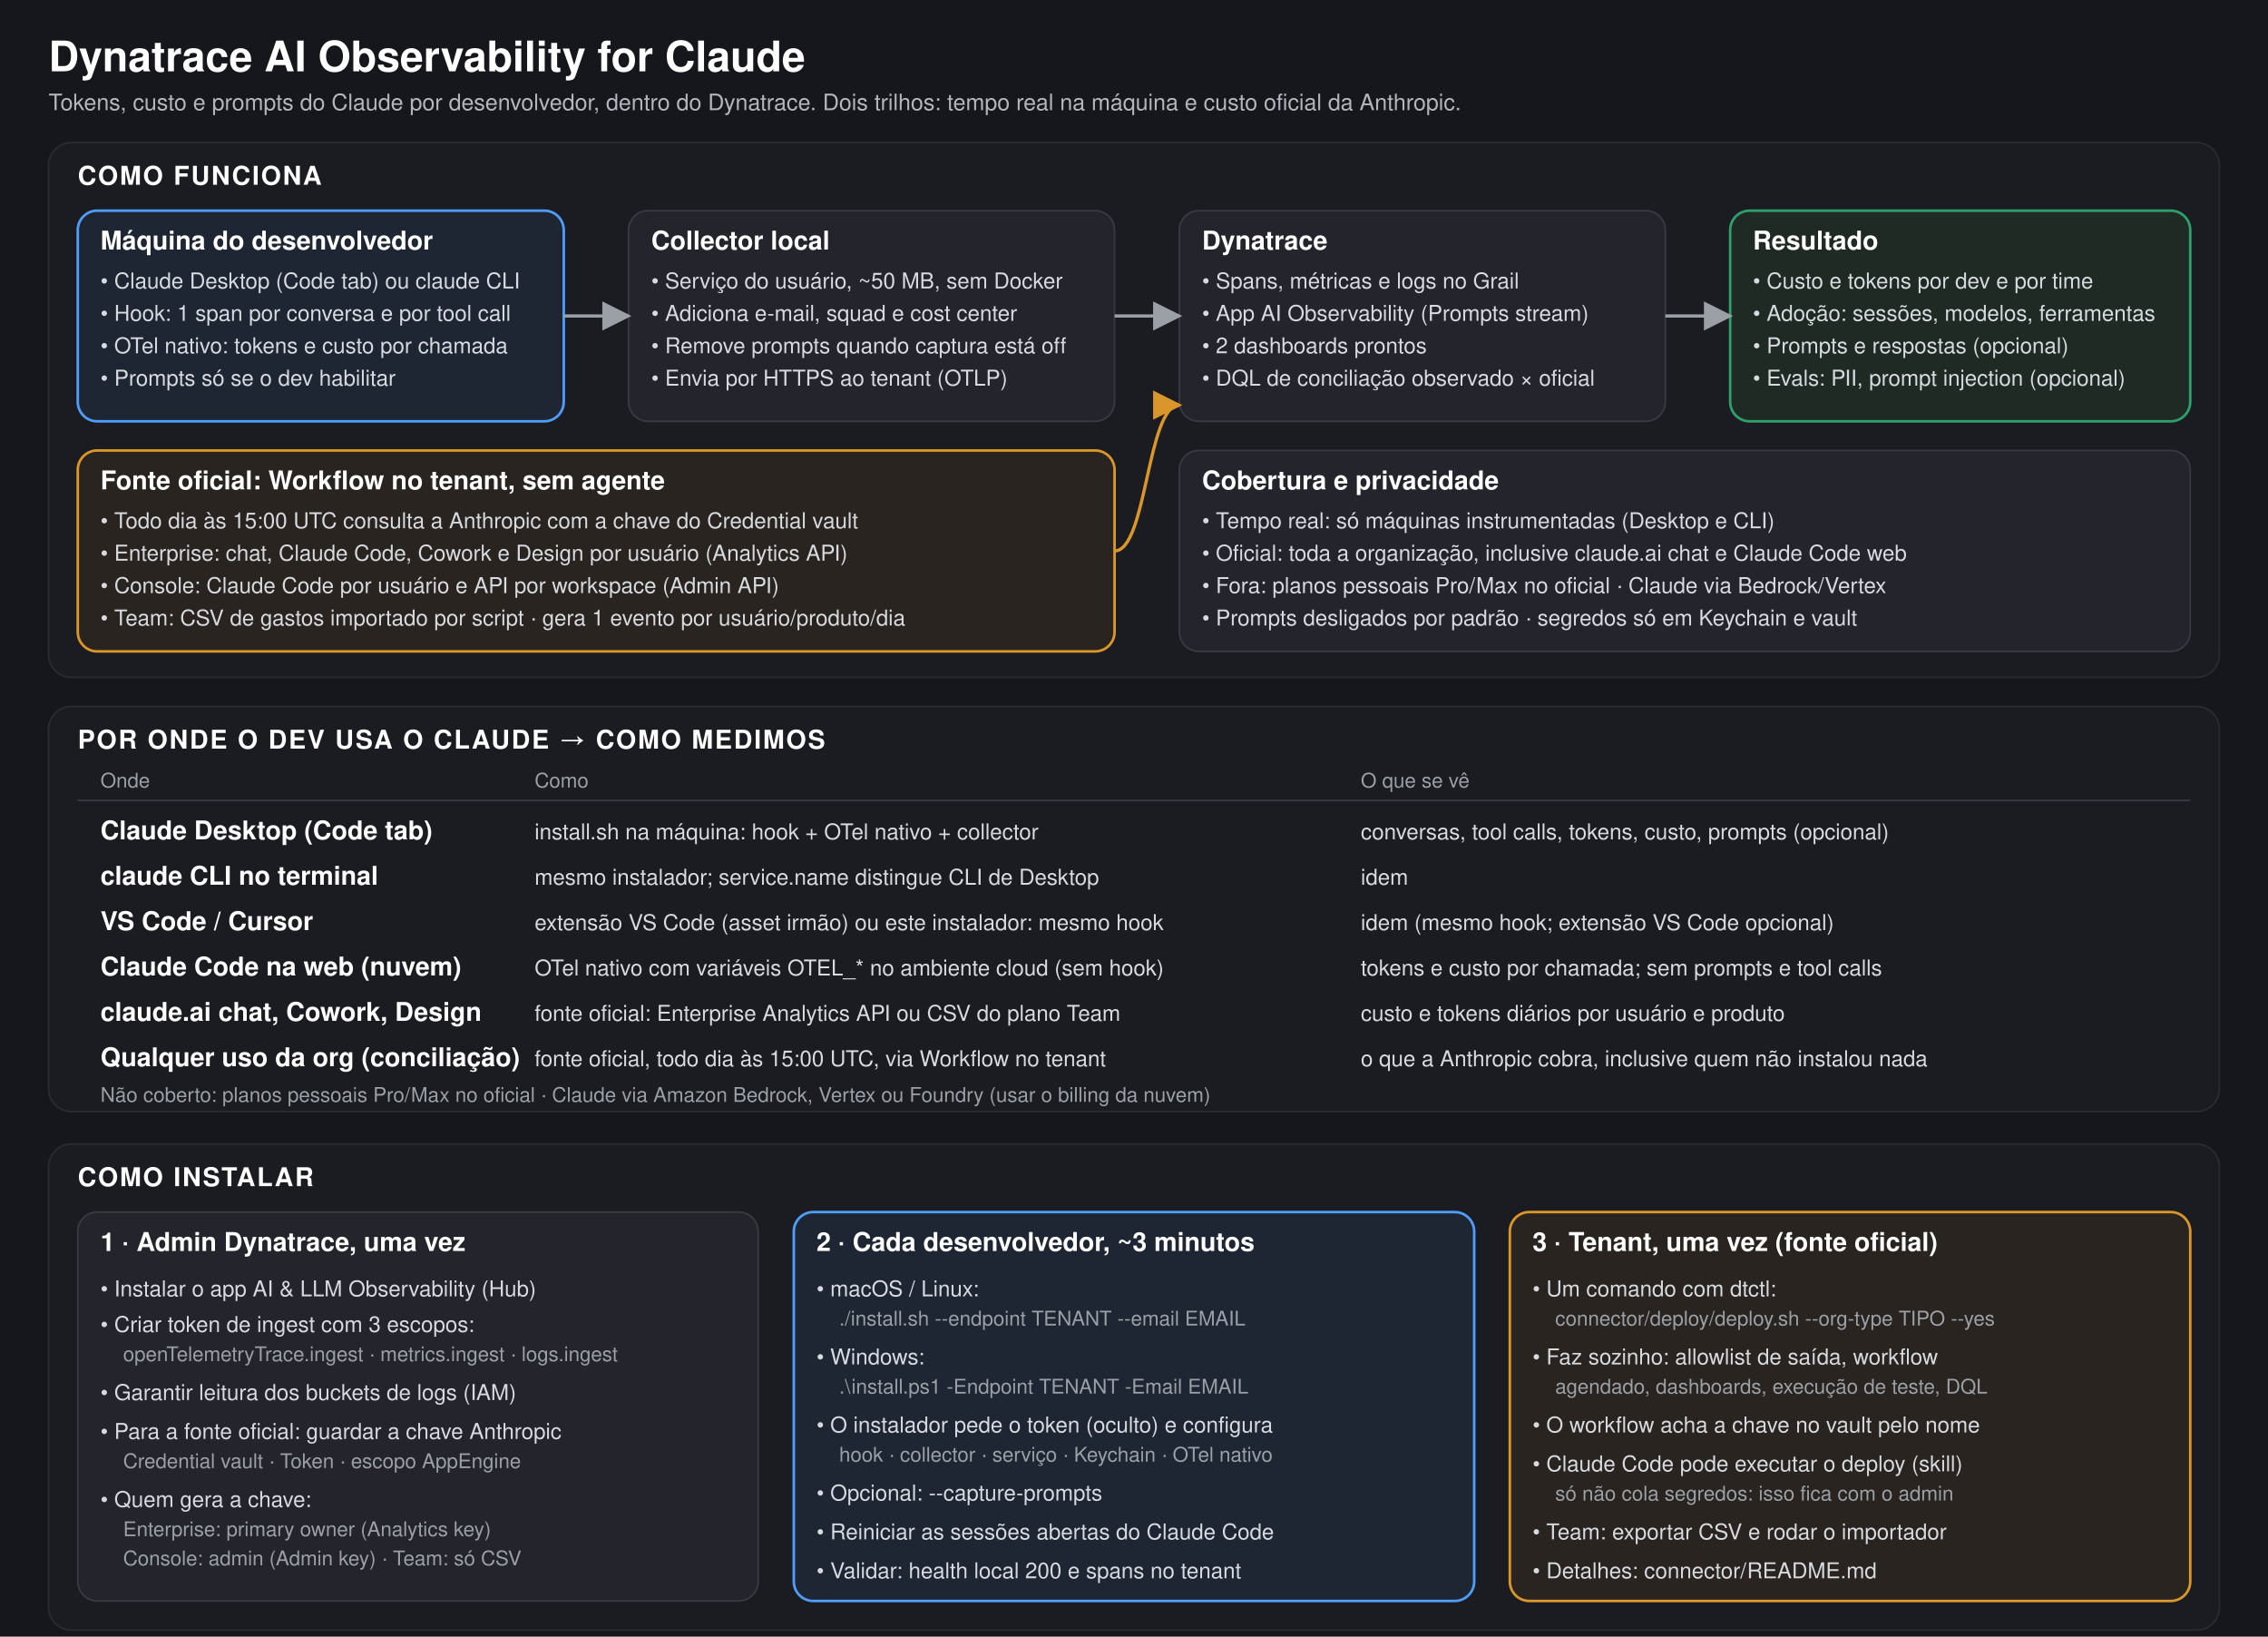
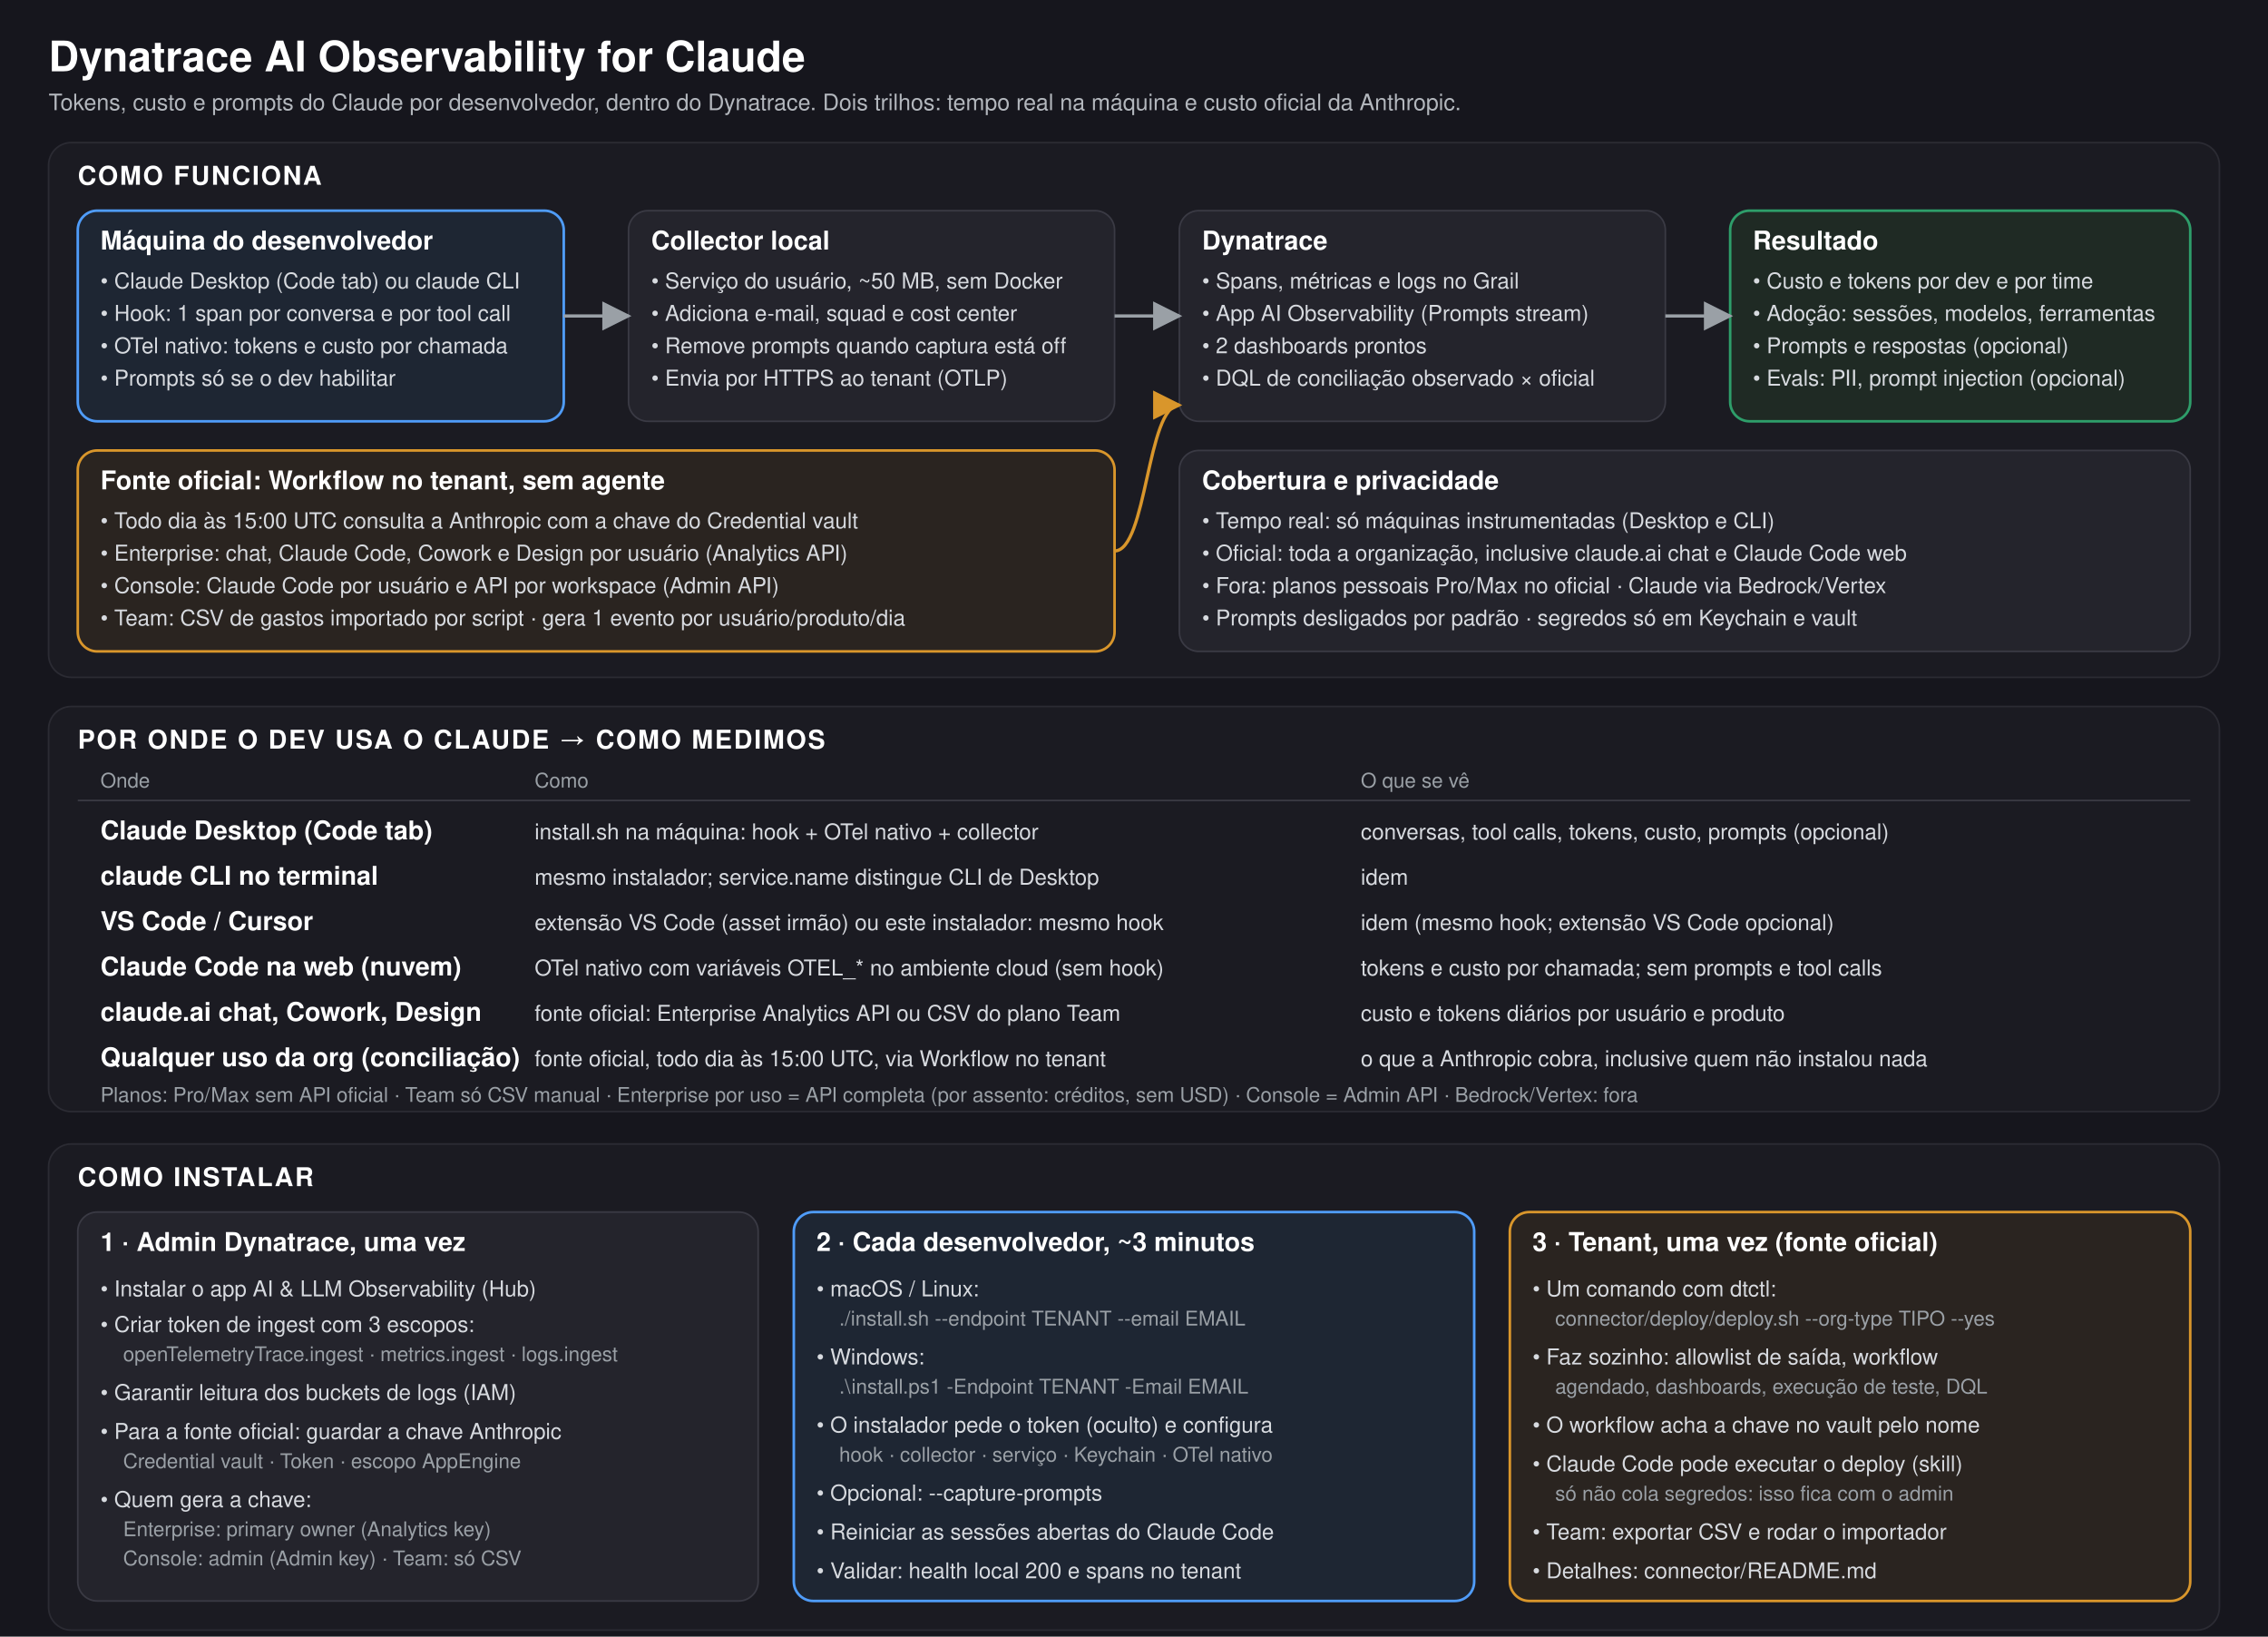
<svg xmlns="http://www.w3.org/2000/svg" viewBox="0 0 1400 1010" width="1400" height="1010" font-family="Helvetica, Arial, sans-serif">
  <defs>
    <marker id="m" viewBox="0 0 10 10" refX="9" refY="5" markerWidth="9" markerHeight="9" orient="auto-start-reverse">
      <path d="M0,0 L10,5 L0,10 z" fill="#9aa0a6" />
    </marker>
    <marker id="mo" viewBox="0 0 10 10" refX="9" refY="5" markerWidth="9" markerHeight="9" orient="auto-start-reverse">
      <path d="M0,0 L10,5 L0,10 z" fill="#d9962b" />
    </marker>
  </defs>
  <style>
    .lane { fill:#1b1b22; stroke:#2b2b33; }
    .title { fill:#fff; font-size:26px; font-weight:700; }
    .sub { fill:#b3b7bd; font-size:14px; }
    .lanet { fill:#fff; font-size:16px; font-weight:700; letter-spacing:1px; }
    .box { fill:#24242c; stroke:#3a3a44; stroke-width:1; rx:12; }
    .bb { fill:#1e2633; stroke:#4f9cf9; stroke-width:1.6; rx:12; }
    .bo { fill:#2a2420; stroke:#d9962b; stroke-width:1.6; rx:12; }
    .bg { fill:#1f2a24; stroke:#2e9e6a; stroke-width:1.6; rx:12; }
    .h { fill:#fff; font-size:16px; font-weight:700; }
    .t { fill:#d7dadf; font-size:13.5px; }
    .k { fill:#9aa0a6; font-size:12.5px; }
    .n { fill:#fff; font-size:13px; font-weight:700; }
    .ln { stroke:#9aa0a6; stroke-width:2; fill:none; marker-end:url(#m); }
    .lo { stroke:#d9962b; stroke-width:2; fill:none; marker-end:url(#mo); }
  </style>
  <rect width="1400" height="1010" fill="#16161d" />
  <text x="30" y="44" class="title">Dynatrace AI Observability for Claude</text>
  <text x="30" y="68" class="sub">Tokens, custo e prompts do Claude por desenvolvedor, dentro do Dynatrace. Dois trilhos: tempo real na máquina e custo oficial da Anthropic.</text>
  <rect x="30" y="88" width="1340" height="330" class="lane" rx="14" />
  <text x="48" y="114" class="lanet">COMO FUNCIONA</text>
  <rect x="48" y="130" width="300" height="130" class="bb" />
  <text x="62" y="154" class="h">Máquina do desenvolvedor</text>
  <text x="62" y="178" class="t">• Claude Desktop (Code tab) ou claude CLI</text>
  <text x="62" y="198" class="t">• Hook: 1 span por conversa e por tool call</text>
  <text x="62" y="218" class="t">• OTel nativo: tokens e custo por chamada</text>
  <text x="62" y="238" class="t">• Prompts só se o dev habilitar</text>
  <rect x="388" y="130" width="300" height="130" class="box" />
  <text x="402" y="154" class="h">Collector local</text>
  <text x="402" y="178" class="t">• Serviço do usuário, ~50 MB, sem Docker</text>
  <text x="402" y="198" class="t">• Adiciona e-mail, squad e cost center</text>
  <text x="402" y="218" class="t">• Remove prompts quando captura está off</text>
  <text x="402" y="238" class="t">• Envia por HTTPS ao tenant (OTLP)</text>
  <rect x="728" y="130" width="300" height="130" class="box" />
  <text x="742" y="154" class="h">Dynatrace</text>
  <text x="742" y="178" class="t">• Spans, métricas e logs no Grail</text>
  <text x="742" y="198" class="t">• App AI Observability (Prompts stream)</text>
  <text x="742" y="218" class="t">• 2 dashboards prontos</text>
  <text x="742" y="238" class="t">• DQL de conciliação observado × oficial</text>
  <rect x="1068" y="130" width="284" height="130" class="bg" />
  <text x="1082" y="154" class="h">Resultado</text>
  <text x="1082" y="178" class="t">• Custo e tokens por dev e por time</text>
  <text x="1082" y="198" class="t">• Adoção: sessões, modelos, ferramentas</text>
  <text x="1082" y="218" class="t">• Prompts e respostas (opcional)</text>
  <text x="1082" y="238" class="t">• Evals: PII, prompt injection (opcional)</text>
  <path d="M348,195 L388,195" class="ln" />
  <path d="M688,195 L728,195" class="ln" />
  <path d="M1028,195 L1068,195" class="ln" />
  <rect x="48" y="278" width="640" height="124" class="bo" />
  <text x="62" y="302" class="h">Fonte oficial: Workflow no tenant, sem agente</text>
  <text x="62" y="326" class="t">• Todo dia às 15:00 UTC consulta a Anthropic com a chave do Credential vault</text>
  <text x="62" y="346" class="t">• Enterprise: chat, Claude Code, Cowork e Design por usuário (Analytics API)</text>
  <text x="62" y="366" class="t">• Console: Claude Code por usuário e API por workspace (Admin API)</text>
  <text x="62" y="386" class="t">• Team: CSV de gastos importado por script · gera 1 evento por usuário/produto/dia</text>
  <rect x="728" y="278" width="624" height="124" class="box" />
  <text x="742" y="302" class="h">Cobertura e privacidade</text>
  <text x="742" y="326" class="t">• Tempo real: só máquinas instrumentadas (Desktop e CLI)</text>
  <text x="742" y="346" class="t">• Oficial: toda a organização, inclusive claude.ai chat e Claude Code web</text>
  <text x="742" y="366" class="t">• Fora: planos pessoais Pro/Max no oficial · Claude via Bedrock/Vertex</text>
  <text x="742" y="386" class="t">• Prompts desligados por padrão · segredos só em Keychain e vault</text>
  <path d="M688,340 C708,340 708,250 728,250" class="lo" />
  <rect x="30" y="436" width="1340" height="250" class="lane" rx="14" />
  <text x="48" y="462" class="lanet">POR ONDE O DEV USA O CLAUDE  →  COMO MEDIMOS</text>
  <text x="62" y="486" class="k">Onde</text>
  <text x="330" y="486" class="k">Como</text>
  <text x="840" y="486" class="k">O que se vê</text>
  <line x1="48" y1="494" x2="1352" y2="494" stroke="#3a3a44" />
  <text x="62" y="518" class="h" fill="#4f9cf9">Claude Desktop (Code tab)</text>
  <text x="330" y="518" class="t">install.sh na máquina: hook + OTel nativo + collector</text>
  <text x="840" y="518" class="t">conversas, tool calls, tokens, custo, prompts (opcional)</text>
  <text x="62" y="546" class="h" fill="#4f9cf9">claude CLI no terminal</text>
  <text x="330" y="546" class="t">mesmo instalador; service.name distingue CLI de Desktop</text>
  <text x="840" y="546" class="t">idem</text>
  <text x="62" y="574" class="h" fill="#4f9cf9">VS Code / Cursor</text>
  <text x="330" y="574" class="t">extensão VS Code (asset irmão) ou este instalador: mesmo hook</text>
  <text x="840" y="574" class="t">idem (mesmo hook; extensão VS Code opcional)</text>
  <text x="62" y="602" class="h" fill="#2e9e6a">Claude Code na web (nuvem)</text>
  <text x="330" y="602" class="t">OTel nativo com variáveis OTEL_* no ambiente cloud (sem hook)</text>
  <text x="840" y="602" class="t">tokens e custo por chamada; sem prompts e tool calls</text>
  <text x="62" y="630" class="h" fill="#d9962b">claude.ai chat, Cowork, Design</text>
  <text x="330" y="630" class="t">fonte oficial: Enterprise Analytics API ou CSV do plano Team</text>
  <text x="840" y="630" class="t">custo e tokens diários por usuário e produto</text>
  <text x="62" y="658" class="h" fill="#d9962b">Qualquer uso da org (conciliação)</text>
  <text x="330" y="658" class="t">fonte oficial, todo dia às 15:00 UTC, via Workflow no tenant</text>
  <text x="840" y="658" class="t">o que a Anthropic cobra, inclusive quem não instalou nada</text>
-   <text x="62" y="680" class="k">Não coberto: planos pessoais Pro/Max no oficial · Claude via Amazon Bedrock, Vertex ou Foundry (usar o billing da nuvem)</text>
+   <text x="62" y="680" class="k">Planos: Pro/Max sem API oficial · Team só CSV manual · Enterprise por uso = API completa (por assento: créditos, sem USD) · Console = Admin API · Bedrock/Vertex: fora</text>
  <rect x="30" y="706" width="1340" height="300" class="lane" rx="14" />
  <text x="48" y="732" class="lanet">COMO INSTALAR</text>
  <rect x="48" y="748" width="420" height="240" class="box" />
  <text x="62" y="772" class="h">1 · Admin Dynatrace, uma vez</text>
  <text x="62" y="800" class="t">• Instalar o app AI &amp; LLM Observability (Hub)</text>
  <text x="62" y="822" class="t">• Criar token de ingest com 3 escopos:</text>
  <text x="76" y="840" class="k">openTelemetryTrace.ingest · metrics.ingest · logs.ingest</text>
  <text x="62" y="864" class="t">• Garantir leitura dos buckets de logs (IAM)</text>
  <text x="62" y="888" class="t">• Para a fonte oficial: guardar a chave Anthropic</text>
  <text x="76" y="906" class="k">Credential vault · Token · escopo AppEngine</text>
  <text x="62" y="930" class="t">• Quem gera a chave:</text>
  <text x="76" y="948" class="k">Enterprise: primary owner (Analytics key)</text>
  <text x="76" y="966" class="k">Console: admin (Admin key) · Team: só CSV</text>
  <rect x="490" y="748" width="420" height="240" class="bb" />
  <text x="504" y="772" class="h">2 · Cada desenvolvedor, ~3 minutos</text>
  <text x="504" y="800" class="t">• macOS / Linux:</text>
  <text x="518" y="818" class="k">./install.sh --endpoint TENANT --email EMAIL</text>
  <text x="504" y="842" class="t">• Windows:</text>
  <text x="518" y="860" class="k">.\install.ps1 -Endpoint TENANT -Email EMAIL</text>
  <text x="504" y="884" class="t">• O instalador pede o token (oculto) e configura</text>
  <text x="518" y="902" class="k">hook · collector · serviço · Keychain · OTel nativo</text>
  <text x="504" y="926" class="t">• Opcional: --capture-prompts</text>
  <text x="504" y="950" class="t">• Reiniciar as sessões abertas do Claude Code</text>
  <text x="504" y="974" class="t">• Validar: health local 200 e spans no tenant</text>
  <rect x="932" y="748" width="420" height="240" class="bo" />
  <text x="946" y="772" class="h">3 · Tenant, uma vez (fonte oficial)</text>
  <text x="946" y="800" class="t">• Um comando com dtctl:</text>
  <text x="960" y="818" class="k">connector/deploy/deploy.sh --org-type TIPO --yes</text>
  <text x="946" y="842" class="t">• Faz sozinho: allowlist de saída, workflow</text>
  <text x="960" y="860" class="k">agendado, dashboards, execução de teste, DQL</text>
  <text x="946" y="884" class="t">• O workflow acha a chave no vault pelo nome</text>
  <text x="946" y="908" class="t">• Claude Code pode executar o deploy (skill)</text>
  <text x="960" y="926" class="k">só não cola segredos: isso fica com o admin</text>
  <text x="946" y="950" class="t">• Team: exportar CSV e rodar o importador</text>
  <text x="946" y="974" class="t">• Detalhes: connector/README.md</text>
</svg>
